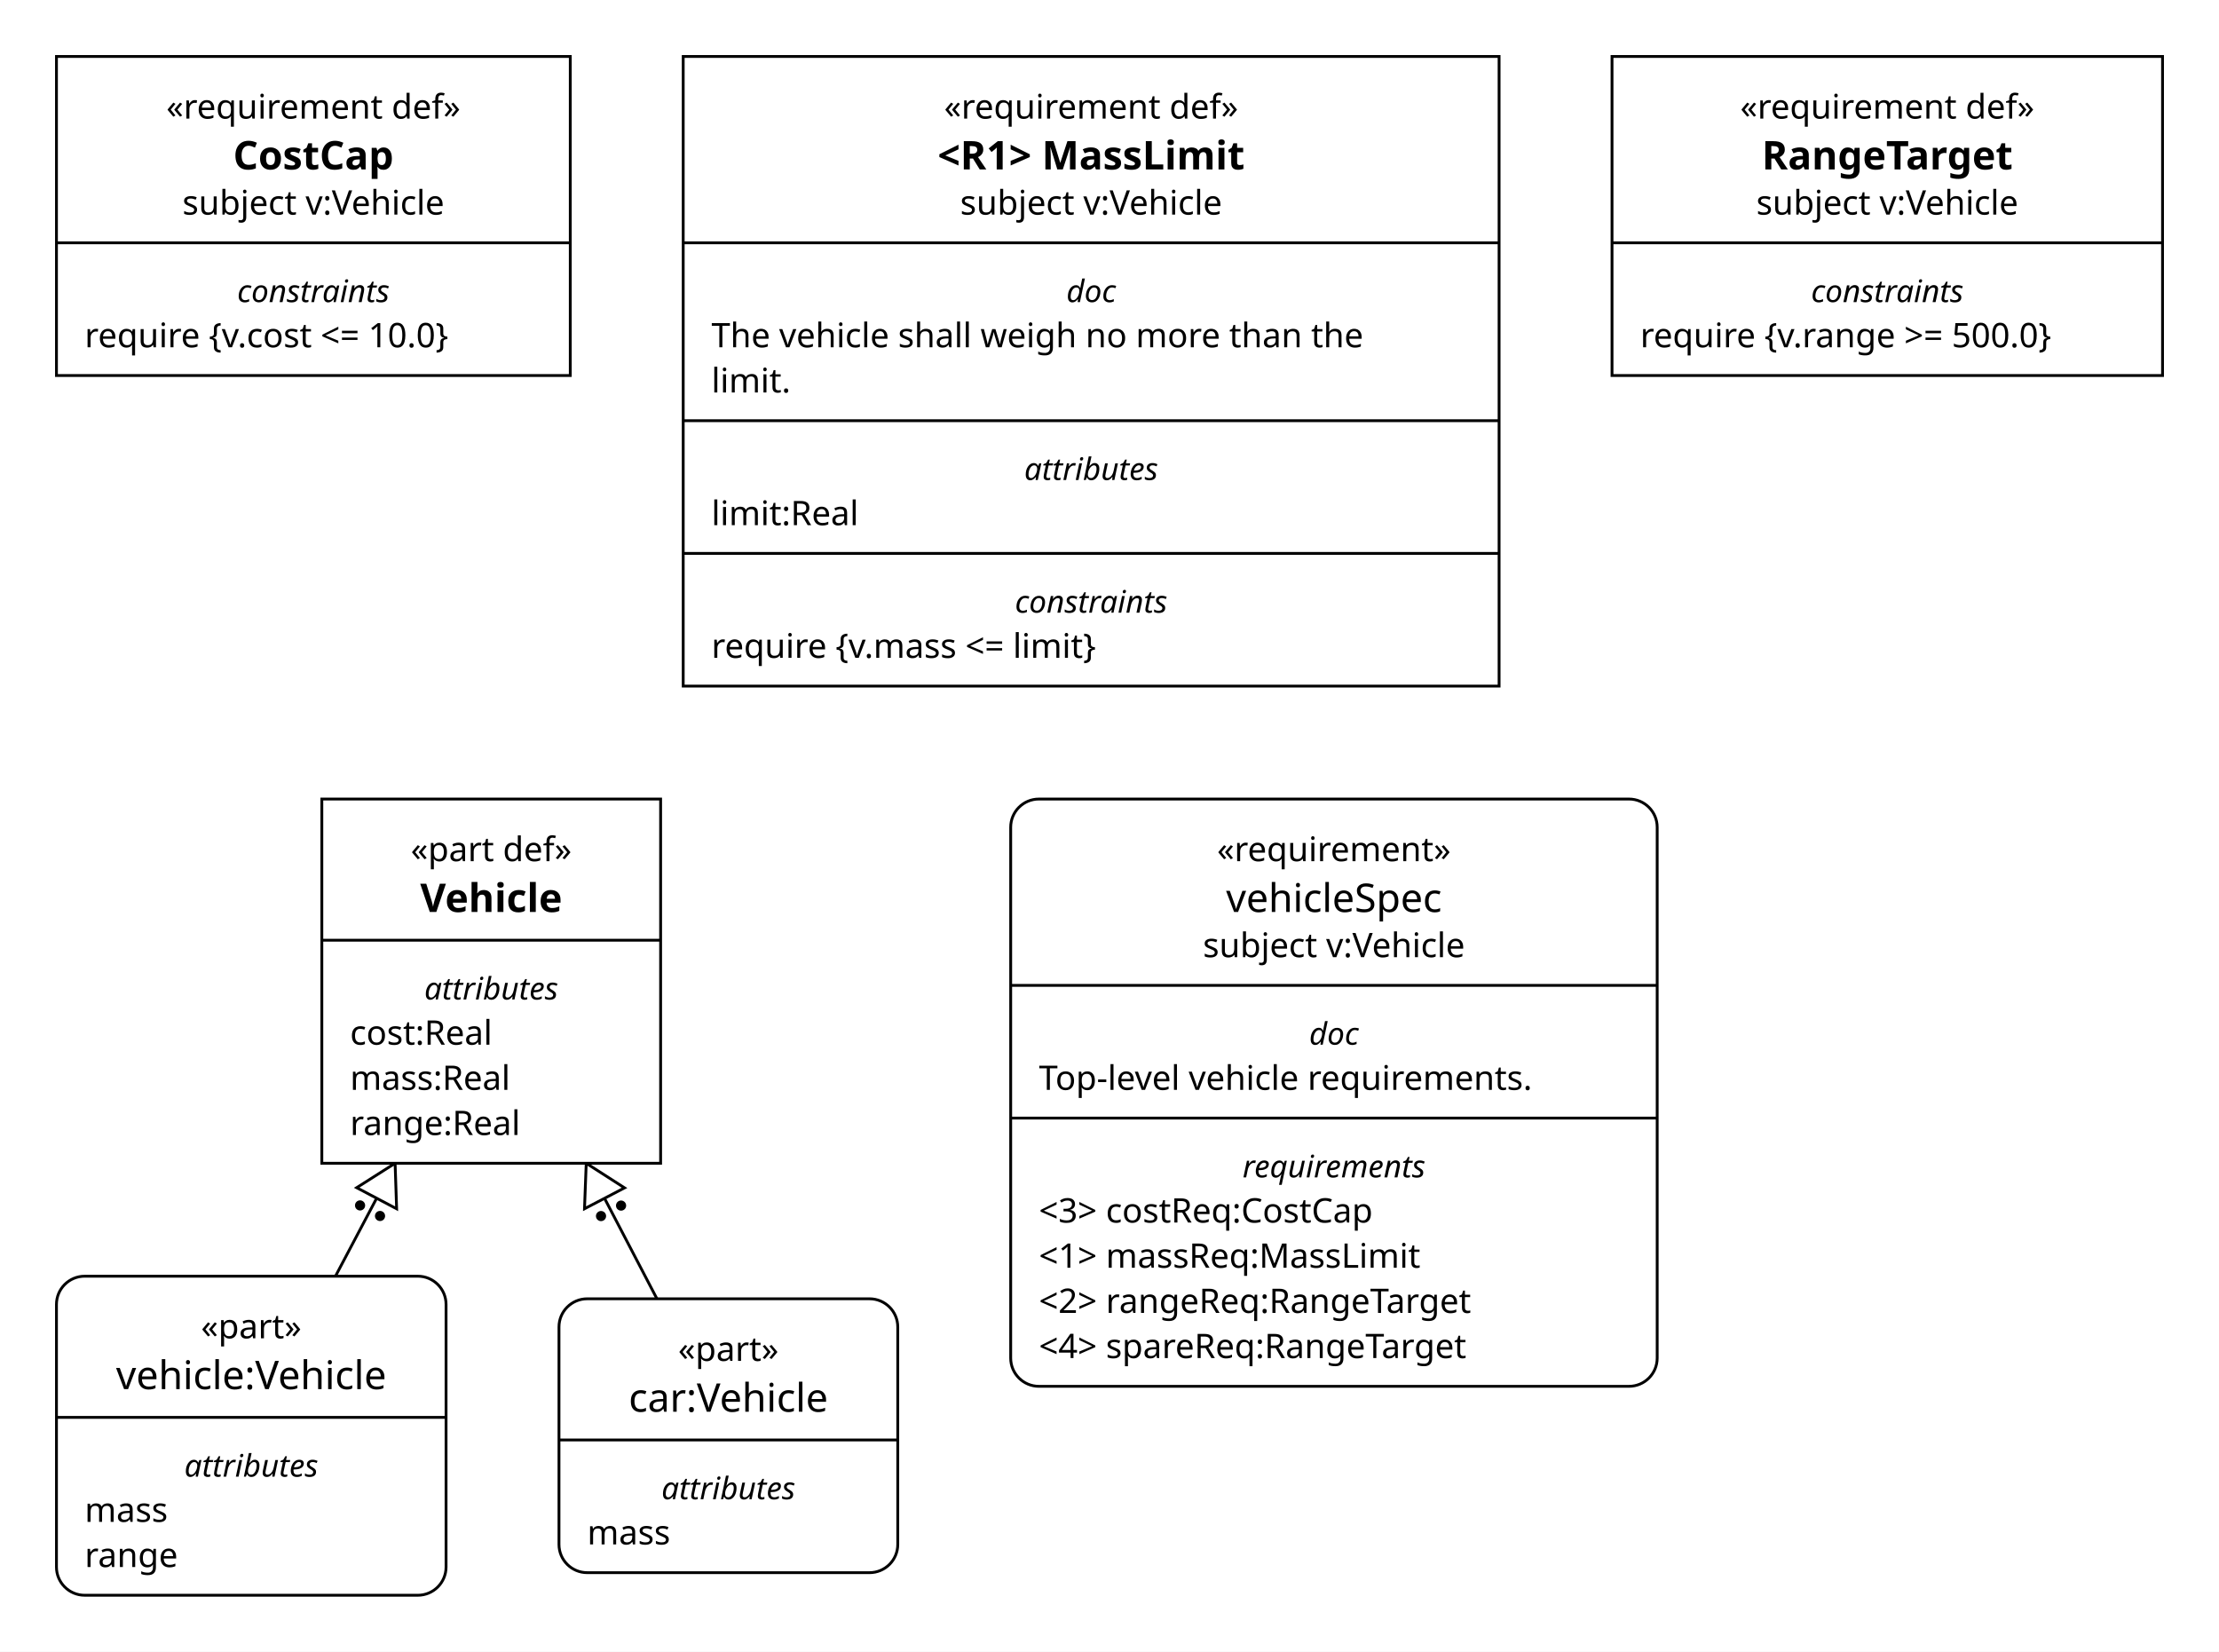
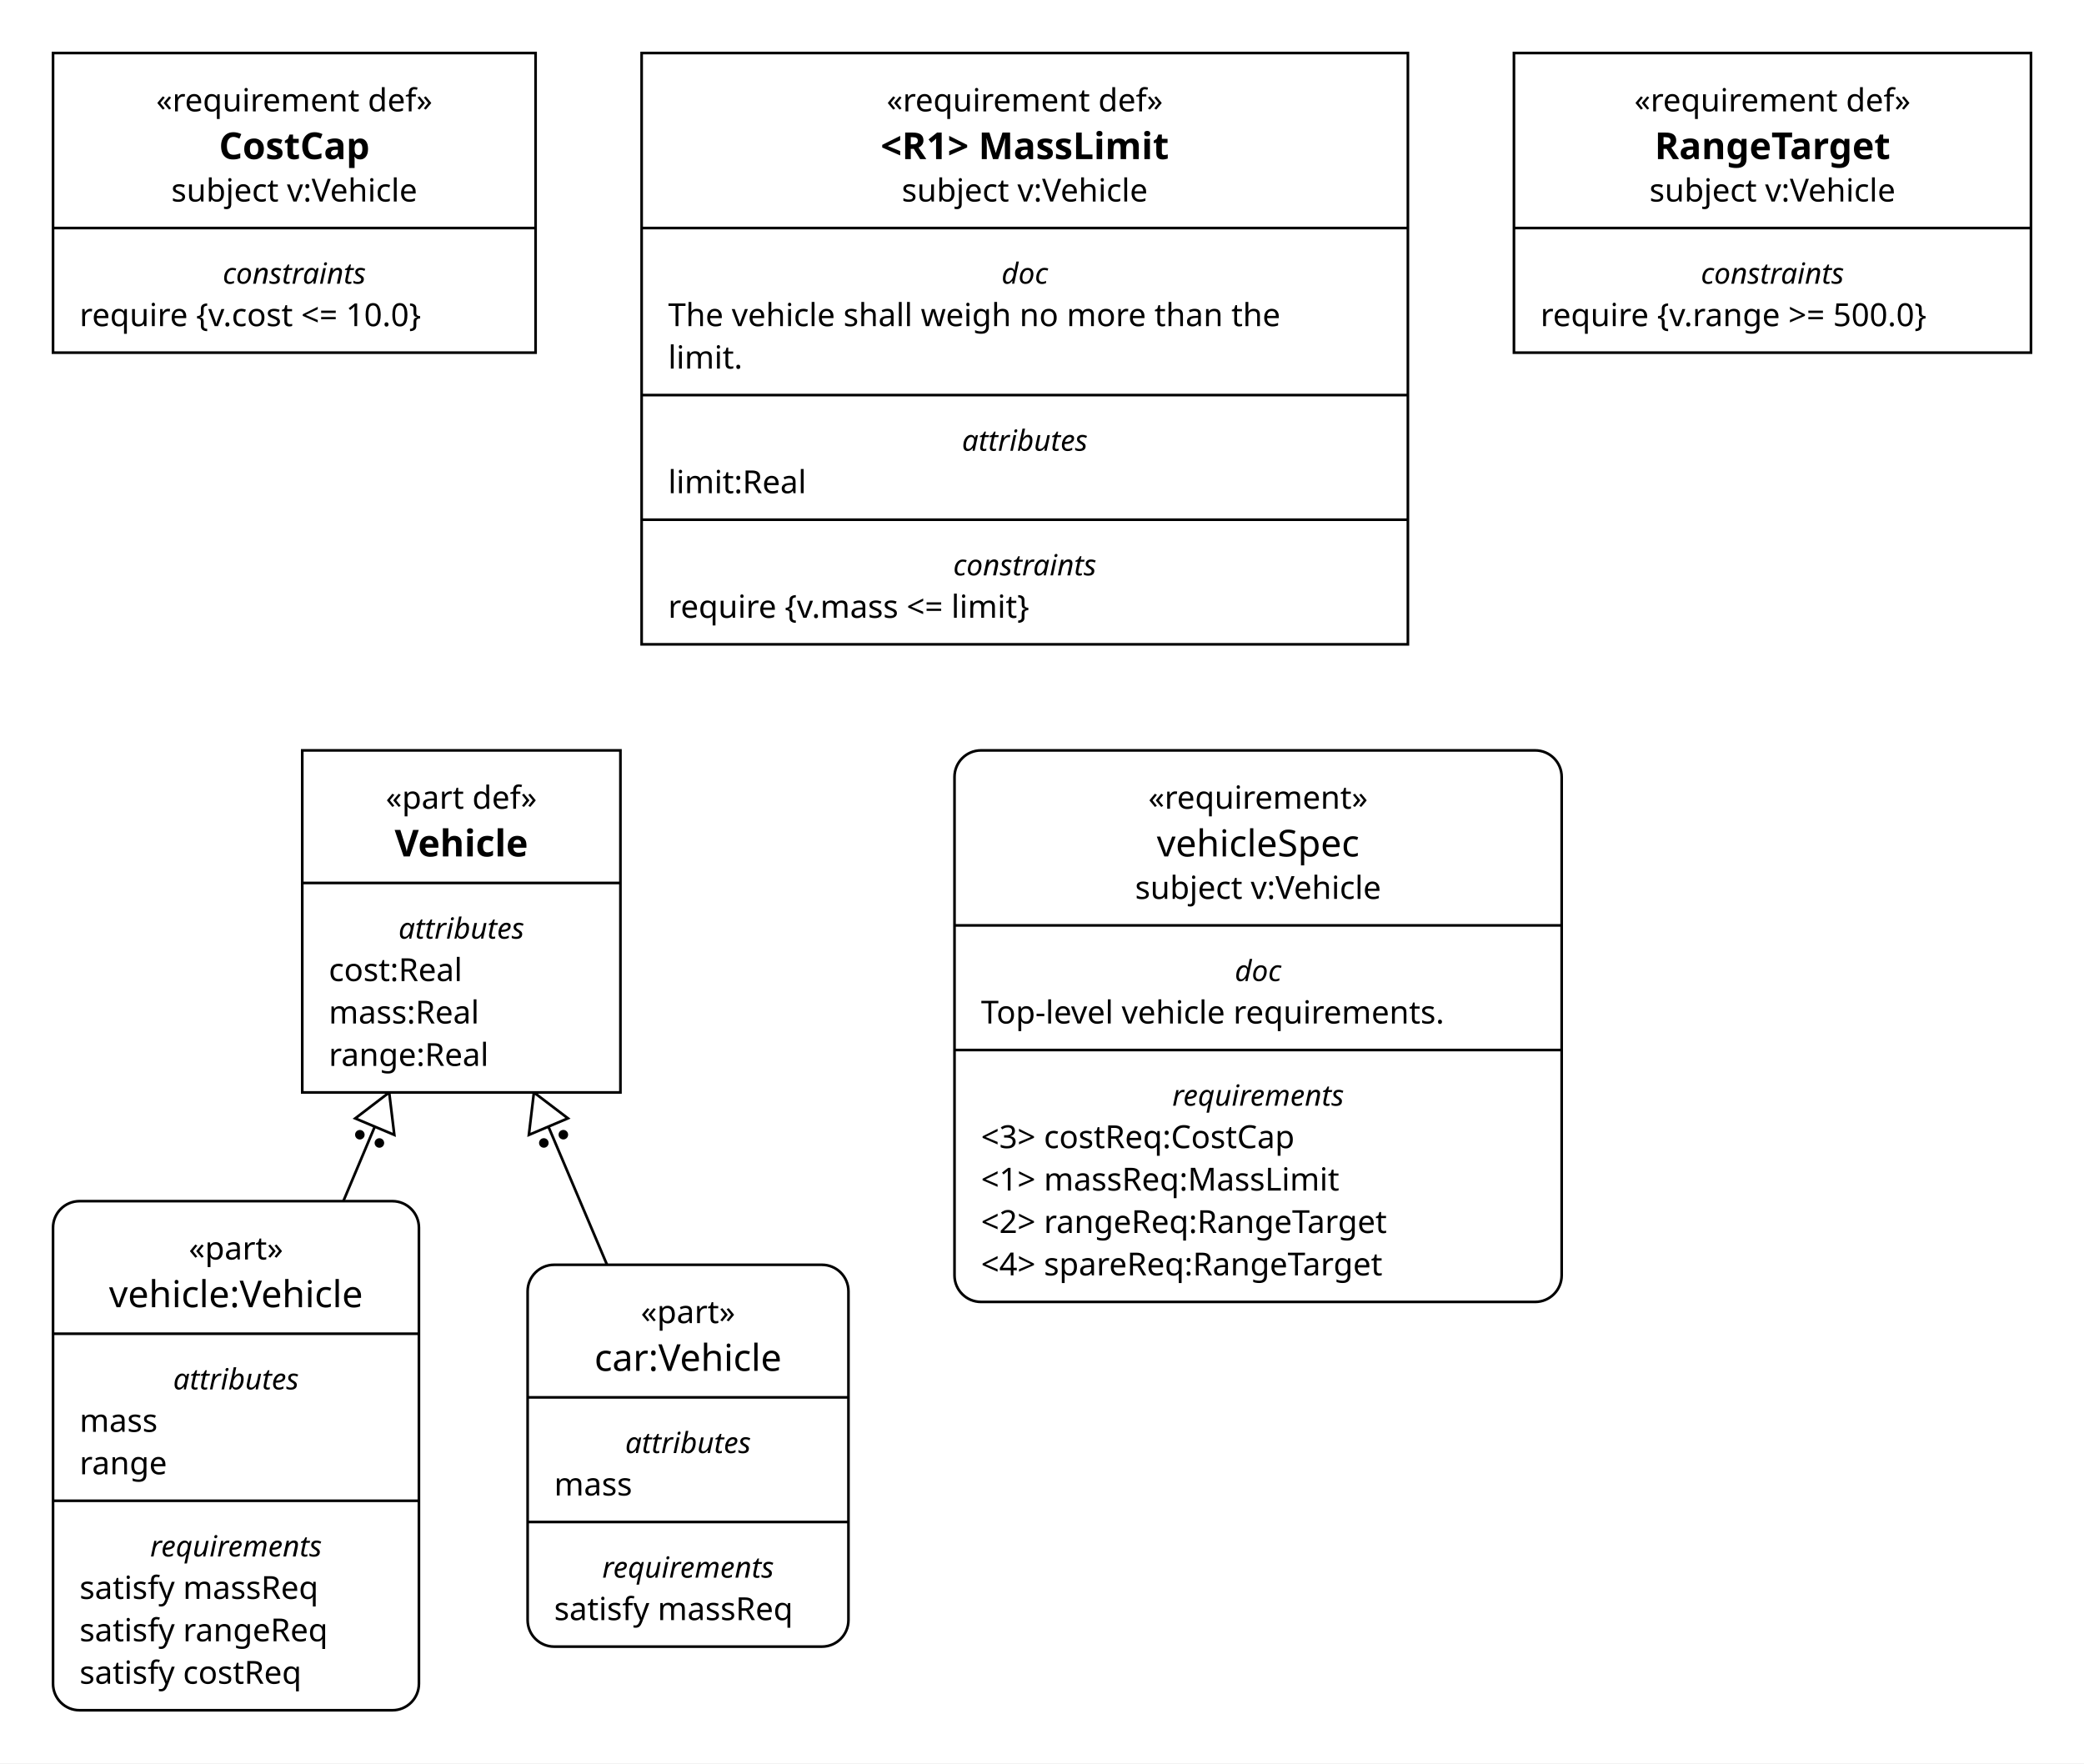
- <svg xmlns="http://www.w3.org/2000/svg" width="786" height="585" viewBox="0 0 786 585" font-family="sans-serif">
-   <rect x="0" y="0" width="786" height="585" fill="#ffffff" />
-   <polyline points="232.7,460 214.13,424.41" fill="none" stroke="#000000" />
-   <polygon points="207.65,412 221.22,420.71 207.04,428.11" fill="#ffffff" stroke="#000000" />
-   <circle cx="219.99" cy="426.99" r="1.8" fill="#000000" />
-   <circle cx="212.89" cy="430.7" r="1.8" fill="#000000" />
-   <polyline points="118.83,452 133.41,424.38" fill="none" stroke="#000000" />
-   <polygon points="139.95,412 140.49,428.12 126.34,420.65" fill="#ffffff" stroke="#000000" />
-   <circle cx="134.61" cy="430.67" r="1.8" fill="#000000" />
-   <circle cx="127.54" cy="426.93" r="1.8" fill="#000000" />
+ <svg xmlns="http://www.w3.org/2000/svg" width="786" height="665" viewBox="0 0 786 665" font-family="sans-serif">
+   <rect x="0" y="0" width="786" height="665" fill="#ffffff" />
+   <polyline points="228.95,477 206.84,424.89" fill="none" stroke="#000000" />
+   <polygon points="201.37,412 214.2,421.76 199.47,428.01" fill="#ffffff" stroke="#000000" />
+   <circle cx="212.47" cy="427.93" r="1.8" fill="#000000" />
+   <circle cx="205.11" cy="431.05" r="1.8" fill="#000000" />
+   <polyline points="129.5,453 141.35,424.9" fill="none" stroke="#000000" />
+   <polygon points="146.79,412 148.72,428.01 133.98,421.79" fill="#ffffff" stroke="#000000" />
+   <circle cx="143.09" cy="431.06" r="1.8" fill="#000000" />
+   <circle cx="135.72" cy="427.95" r="1.8" fill="#000000" />
  <rect x="20" y="20" width="182" height="113" fill="#ffffff" stroke="#000000" />
  <text x="111" y="42" text-anchor="middle" font-size="12">«requirement def»</text>
  <text x="111" y="60" text-anchor="middle" font-size="14" font-weight="bold">CostCap</text>
  <text x="111" y="76" text-anchor="middle" font-size="12">subject v:Vehicle</text>
  <polyline points="20,86 202,86" fill="none" stroke="#000000" />
  <text x="111" y="107" text-anchor="middle" font-size="11" font-style="italic">constraints</text>
  <text x="30" y="123" text-anchor="start" font-size="12">require {v.cost &lt;= 10.0}</text>
  <rect x="242" y="20" width="289" height="223" fill="#ffffff" stroke="#000000" />
  <text x="386.5" y="42" text-anchor="middle" font-size="12">«requirement def»</text>
  <text x="386.5" y="60" text-anchor="middle" font-size="14" font-weight="bold">&lt;R1&gt; MassLimit</text>
  <text x="386.5" y="76" text-anchor="middle" font-size="12">subject v:Vehicle</text>
  <polyline points="242,86 531,86" fill="none" stroke="#000000" />
  <text x="386.5" y="107" text-anchor="middle" font-size="11" font-style="italic">doc</text>
  <text x="252" y="123" text-anchor="start" font-size="12">The vehicle shall weigh no more than the</text>
  <text x="252" y="139" text-anchor="start" font-size="12">limit.</text>
  <polyline points="242,149 531,149" fill="none" stroke="#000000" />
  <text x="386.5" y="170" text-anchor="middle" font-size="11" font-style="italic">attributes</text>
  <text x="252" y="186" text-anchor="start" font-size="12">limit:Real</text>
  <polyline points="242,196 531,196" fill="none" stroke="#000000" />
  <text x="386.5" y="217" text-anchor="middle" font-size="11" font-style="italic">constraints</text>
  <text x="252" y="233" text-anchor="start" font-size="12">require {v.mass &lt;= limit}</text>
  <rect x="571" y="20" width="195" height="113" fill="#ffffff" stroke="#000000" />
  <text x="668.5" y="42" text-anchor="middle" font-size="12">«requirement def»</text>
  <text x="668.5" y="60" text-anchor="middle" font-size="14" font-weight="bold">RangeTarget</text>
  <text x="668.5" y="76" text-anchor="middle" font-size="12">subject v:Vehicle</text>
  <polyline points="571,86 766,86" fill="none" stroke="#000000" />
  <text x="668.5" y="107" text-anchor="middle" font-size="11" font-style="italic">constraints</text>
  <text x="581" y="123" text-anchor="start" font-size="12">require {v.range &gt;= 500.0}</text>
  <rect x="114" y="283" width="120" height="129" fill="#ffffff" stroke="#000000" />
  <text x="174" y="305" text-anchor="middle" font-size="12">«part def»</text>
  <text x="174" y="323" text-anchor="middle" font-size="14" font-weight="bold">Vehicle</text>
  <polyline points="114,333 234,333" fill="none" stroke="#000000" />
  <text x="174" y="354" text-anchor="middle" font-size="11" font-style="italic">attributes</text>
  <text x="124" y="370" text-anchor="start" font-size="12">cost:Real</text>
  <text x="124" y="386" text-anchor="start" font-size="12">mass:Real</text>
  <text x="124" y="402" text-anchor="start" font-size="12">range:Real</text>
-   <rect x="198" y="460" width="120" height="97" rx="10" fill="#ffffff" stroke="#000000" />
-   <text x="258" y="482" text-anchor="middle" font-size="12">«part»</text>
-   <text x="258" y="500" text-anchor="middle" font-size="14">car:Vehicle</text>
-   <polyline points="198,510 318,510" fill="none" stroke="#000000" />
-   <text x="258" y="531" text-anchor="middle" font-size="11" font-style="italic">attributes</text>
-   <text x="208" y="547" text-anchor="start" font-size="12">mass</text>
-   <rect x="20" y="452" width="138" height="113" rx="10" fill="#ffffff" stroke="#000000" />
-   <text x="89" y="474" text-anchor="middle" font-size="12">«part»</text>
-   <text x="89" y="492" text-anchor="middle" font-size="14">vehicle:Vehicle</text>
-   <polyline points="20,502 158,502" fill="none" stroke="#000000" />
-   <text x="89" y="523" text-anchor="middle" font-size="11" font-style="italic">attributes</text>
-   <text x="30" y="539" text-anchor="start" font-size="12">mass</text>
-   <text x="30" y="555" text-anchor="start" font-size="12">range</text>
-   <rect x="358" y="283" width="229" height="208" rx="10" fill="#ffffff" stroke="#000000" />
-   <text x="472.5" y="305" text-anchor="middle" font-size="12">«requirement»</text>
-   <text x="472.5" y="323" text-anchor="middle" font-size="14">vehicleSpec</text>
-   <text x="472.5" y="339" text-anchor="middle" font-size="12">subject v:Vehicle</text>
-   <polyline points="358,349 587,349" fill="none" stroke="#000000" />
-   <text x="472.5" y="370" text-anchor="middle" font-size="11" font-style="italic">doc</text>
-   <text x="368" y="386" text-anchor="start" font-size="12">Top-level vehicle requirements.</text>
-   <polyline points="358,396 587,396" fill="none" stroke="#000000" />
-   <text x="472.5" y="417" text-anchor="middle" font-size="11" font-style="italic">requirements</text>
-   <text x="368" y="433" text-anchor="start" font-size="12">&lt;3&gt; costReq:CostCap</text>
-   <text x="368" y="449" text-anchor="start" font-size="12">&lt;1&gt; massReq:MassLimit</text>
-   <text x="368" y="465" text-anchor="start" font-size="12">&lt;2&gt; rangeReq:RangeTarget</text>
-   <text x="368" y="481" text-anchor="start" font-size="12">&lt;4&gt; spareReq:RangeTarget</text>
+   <rect x="199" y="477" width="121" height="144" rx="10" fill="#ffffff" stroke="#000000" />
+   <text x="259.5" y="499" text-anchor="middle" font-size="12">«part»</text>
+   <text x="259.5" y="517" text-anchor="middle" font-size="14">car:Vehicle</text>
+   <polyline points="199,527 320,527" fill="none" stroke="#000000" />
+   <text x="259.5" y="548" text-anchor="middle" font-size="11" font-style="italic">attributes</text>
+   <text x="209" y="564" text-anchor="start" font-size="12">mass</text>
+   <polyline points="199,574 320,574" fill="none" stroke="#000000" />
+   <text x="259.5" y="595" text-anchor="middle" font-size="11" font-style="italic">requirements</text>
+   <text x="209" y="611" text-anchor="start" font-size="12">satisfy massReq</text>
+   <rect x="20" y="453" width="138" height="192" rx="10" fill="#ffffff" stroke="#000000" />
+   <text x="89" y="475" text-anchor="middle" font-size="12">«part»</text>
+   <text x="89" y="493" text-anchor="middle" font-size="14">vehicle:Vehicle</text>
+   <polyline points="20,503 158,503" fill="none" stroke="#000000" />
+   <text x="89" y="524" text-anchor="middle" font-size="11" font-style="italic">attributes</text>
+   <text x="30" y="540" text-anchor="start" font-size="12">mass</text>
+   <text x="30" y="556" text-anchor="start" font-size="12">range</text>
+   <polyline points="20,566 158,566" fill="none" stroke="#000000" />
+   <text x="89" y="587" text-anchor="middle" font-size="11" font-style="italic">requirements</text>
+   <text x="30" y="603" text-anchor="start" font-size="12">satisfy massReq</text>
+   <text x="30" y="619" text-anchor="start" font-size="12">satisfy rangeReq</text>
+   <text x="30" y="635" text-anchor="start" font-size="12">satisfy costReq</text>
+   <rect x="360" y="283" width="229" height="208" rx="10" fill="#ffffff" stroke="#000000" />
+   <text x="474.5" y="305" text-anchor="middle" font-size="12">«requirement»</text>
+   <text x="474.5" y="323" text-anchor="middle" font-size="14">vehicleSpec</text>
+   <text x="474.5" y="339" text-anchor="middle" font-size="12">subject v:Vehicle</text>
+   <polyline points="360,349 589,349" fill="none" stroke="#000000" />
+   <text x="474.5" y="370" text-anchor="middle" font-size="11" font-style="italic">doc</text>
+   <text x="370" y="386" text-anchor="start" font-size="12">Top-level vehicle requirements.</text>
+   <polyline points="360,396 589,396" fill="none" stroke="#000000" />
+   <text x="474.5" y="417" text-anchor="middle" font-size="11" font-style="italic">requirements</text>
+   <text x="370" y="433" text-anchor="start" font-size="12">&lt;3&gt; costReq:CostCap</text>
+   <text x="370" y="449" text-anchor="start" font-size="12">&lt;1&gt; massReq:MassLimit</text>
+   <text x="370" y="465" text-anchor="start" font-size="12">&lt;2&gt; rangeReq:RangeTarget</text>
+   <text x="370" y="481" text-anchor="start" font-size="12">&lt;4&gt; spareReq:RangeTarget</text>
</svg>
